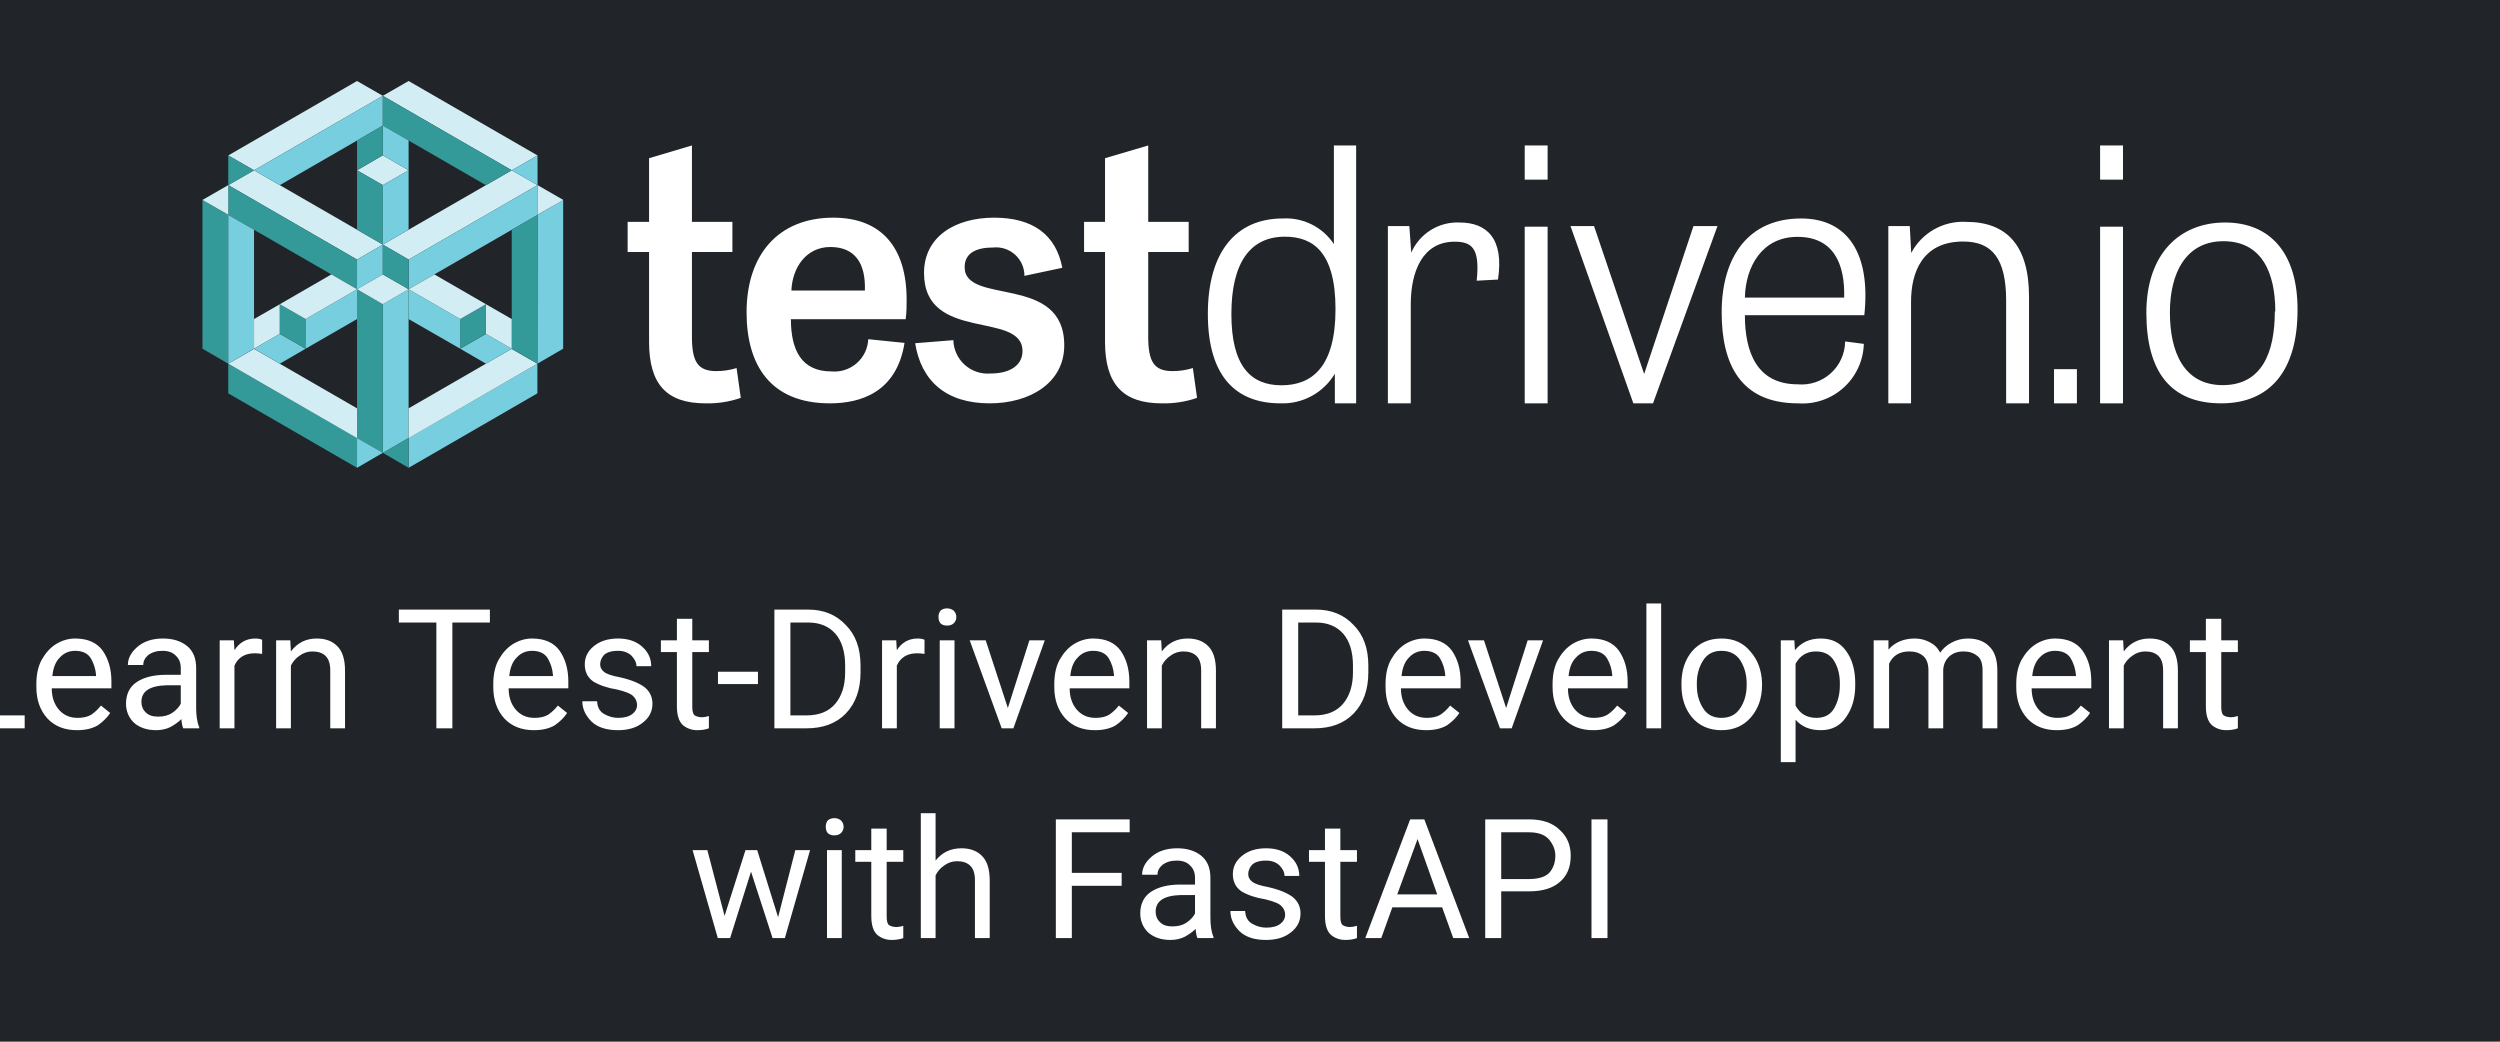
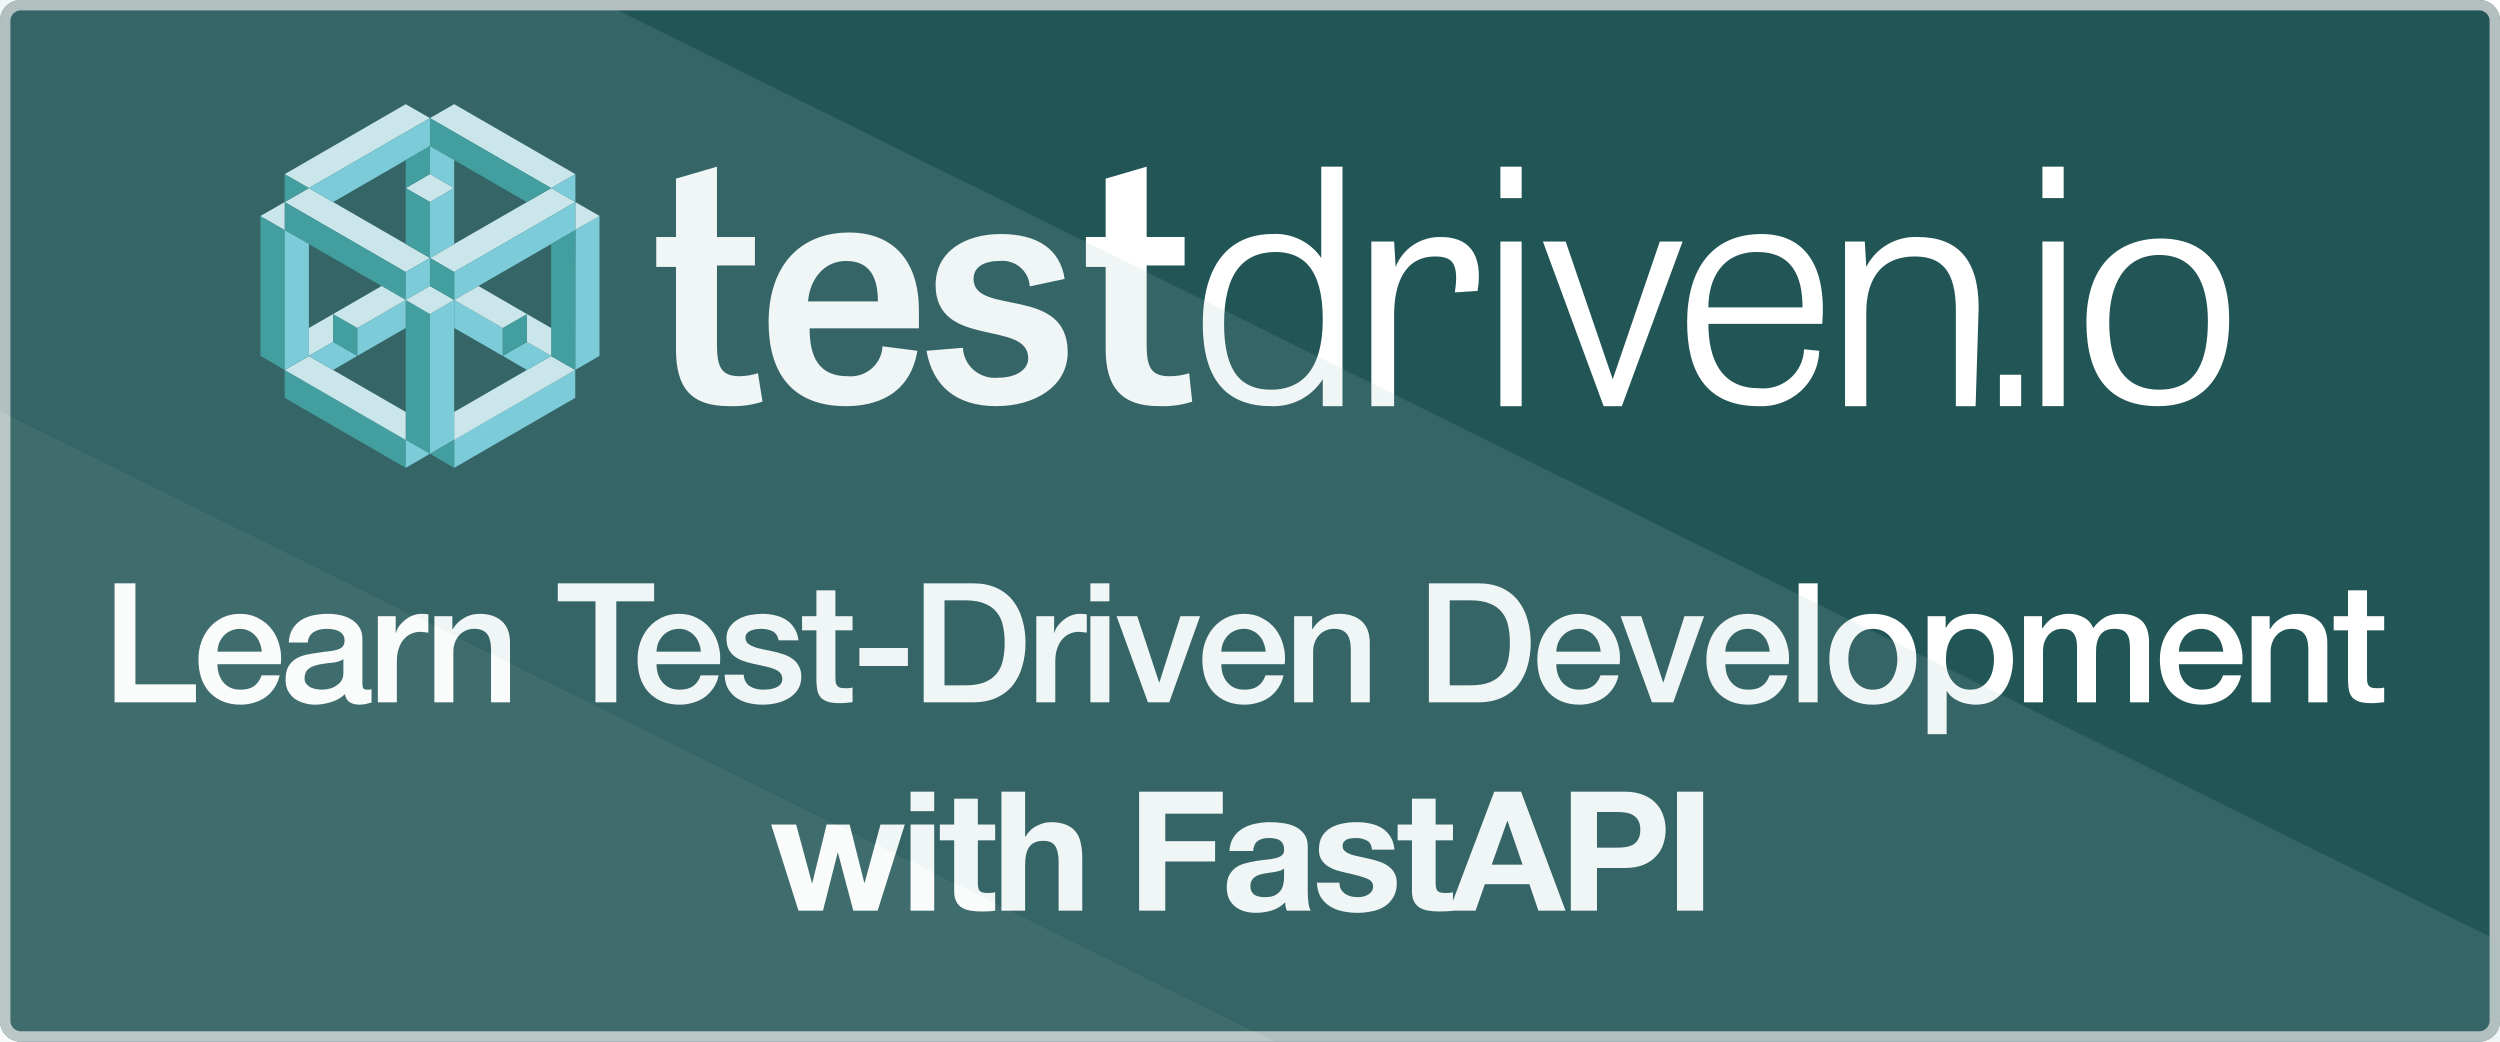
- <svg xmlns="http://www.w3.org/2000/svg" width="63.5mm" height="26.458mm" viewBox="0 0 63.5 26.458" version="1.1" id="svg975">
-   <defs id="defs969">
-     <clipPath id="clip0">
-       <rect width="770" height="222.04" fill="#ffffff" id="rect14" x="0" y="0" />
-     </clipPath>
-   </defs>
-   <g id="layer1" transform="translate(-75.45513,-135.9614)">
-     <rect style="fill:#212529;fill-opacity:1;stroke:none;stroke-width:0.365;stop-color:#000000" id="rect901" width="63.5" height="26.458" x="75.455" y="135.961" />
-     <rect style="fill:#212529;fill-opacity:1;stroke:none;stroke-width:0.404;stop-color:#000000" id="rect1758" width="60.854" height="23.812" x="76.778" y="137.284" />
-     <g id="g1648" transform="matrix(0.4093789,0,0,0.4093789,80.59755,138.0187)">
-       <path d="M 1.6,4.62 3.2,5.54 11.19,0.92 9.59,0 Z m 9.59,-3.7 1.6,-0.92 8,4.62 -1.6,0.92 z m 9.6,5.54 -1.6,-0.92 -8,4.61 1.6,0.93 z m -9.6,3.69 -1.6,0.93 L 1.6,6.46 3.2,5.54 Z" fill="#d2edf3" id="path1538" />
-       <path d="m 11.19,23.08 1.6,-0.93 v -9.23 l -1.6,0.93 z m 1.6,-10.16 v -1.84 l 8,-4.62 v 1.85 z m 9.59,-5.54 -1.59,0.93 -0.01,9.23 1.6,-0.93 z m -1.6,10.16 v 1.84 L 12.79,24 v -1.85 z" fill="#76cede" id="path1540" />
-       <path d="m 11.19,23.08 -1.6,-0.93 v -9.23 l 1.6,0.93 z M 9.59,12.92 V 11.08 L 1.6,6.46 V 8.31 Z M 0,7.38 1.6,8.31 v 9.23 L 0,16.61 Z m 1.6,10.16 v 1.84 L 9.59,24 v -1.85 z" fill="#339999" id="path1542" />
-       <path d="m 11.19,10.15 -1.6,0.93 v 1.84 L 11.19,12 Z" fill="#76cede" id="path1544" />
-       <path d="m 9.59,12.92 1.6,0.93 1.6,-0.93 -1.6,-0.92 z" fill="#d2edf3" id="path1546" />
-       <path d="M 11.19,10.15 V 12 l 1.6,0.92 v -1.84 z" fill="#339999" id="path1548" />
-       <path d="m 20.78,17.54 -1.6,-0.92 -6.39,3.69 v 1.85 z m -19.18,0 1.6,-0.92 6.39,3.69 v 1.85 z" fill="#d2edf3" id="path1550" />
-       <path d="m 1.6,8.31 1.6,0.92 v 7.38 l -1.6,0.93 z" fill="#76cede" id="path1552" />
-       <path d="m 20.79,8.31 -1.6,0.92 v 7.38 l 1.59,0.93 z" fill="#339999" id="path1554" />
-       <path d="M 11.19,0.92 V 2.77 L 4.8,6.46 3.2,5.54 Z" fill="#76cede" id="path1556" />
-       <path d="m 11.19,0.92 v 1.85 l 6.39,3.69 1.61,-0.92 z" fill="#339999" id="path1558" />
-       <path d="m 4.8,13.85 -1.6,0.92 v 1.84 l 1.6,-0.92 z" fill="#d2edf3" id="path1560" />
-       <path d="M 3.2,16.61 4.8,17.54 6.4,16.61 4.8,15.69 Z" fill="#76cede" id="path1562" />
-       <path d="m 4.8,13.85 v 1.84 l 1.6,0.92 v -1.84 z" fill="#339999" id="path1564" />
-       <path d="m 9.59,5.54 1.6,0.92 1.6,-0.92 -1.6,-0.93 z" fill="#d2edf3" id="path1566" />
-       <path d="M 12.79,5.54 V 3.69 l -1.6,-0.92 v 1.84 z" fill="#76cede" id="path1568" />
-       <path d="m 9.59,5.54 1.6,-0.93 V 2.77 l -1.6,0.92 z" fill="#339999" id="path1570" />
-       <path d="m 15.99,16.61 1.6,0.93 1.6,-0.93 -1.6,-0.92 z" fill="#76cede" id="path1572" />
-       <path d="m 19.19,16.61 v -1.84 l -1.6,-0.92 v 1.84 z" fill="#d2edf3" id="path1574" />
-       <path d="m 15.99,16.61 1.6,-0.92 v -1.84 l -1.6,0.92 z" fill="#339999" id="path1576" />
-       <path d="M 9.59,12.92 6.4,14.77 v 1.84 l 3.19,-1.84 z" fill="#76cede" id="path1578" />
-       <path d="M 9.59,12.92 6.4,14.77 4.8,13.85 8,12 Z" fill="#d2edf3" id="path1580" />
-       <path d="M 11.19,10.15 V 6.46 L 9.59,5.54 v 3.69 z" fill="#339999" id="path1582" />
-       <path d="M 11.19,10.15 V 6.46 l 1.6,-0.92 v 3.69 z m 1.6,2.77 3.2,1.85 v 1.84 l -3.2,-1.84 z" fill="#76cede" id="path1584" />
-       <path d="m 12.79,12.92 3.2,1.85 1.6,-0.92 -3.2,-1.85 z" fill="#d2edf3" id="path1586" />
-       <path d="M 11.19,23.07 12.79,24 V 22.15 M 3.2,5.54 1.6,4.62 v 1.84" fill="#339999" id="path1588" />
-       <path d="M 11.19,23.07 9.59,24 v -1.85" fill="#76cede" id="path1590" />
-       <path d="m 20.79,6.46 1.6,0.92 -1.6,0.92 M 1.6,8.3 0,7.38 1.6,6.46" fill="#d2edf3" id="path1592" />
-       <path d="m 19.19,5.54 1.6,-0.92 v 1.84" fill="#76cede" id="path1594" />
-       <g fill="#ffffff" id="g1604">
-         <path d="M 61.45,48.81 A 4.22,4.22 0 0 1 60.18,49 c -1.16,0 -1.5,-0.62 -1.5,-2.14 v -5.25 h 2.51 V 39.74 H 58.68 V 38.11 35 L 56,35.79 v 1.63 2.32 h -1.3 v 1.87 H 56 v 5.57 C 56,49.8 57.1,51 59.52,51 a 6.2,6.2 0 0 0 2.19,-0.34 z M 43.56,47.25 C 43.07,50.33 40.82,51 38.93,51 c -3.71,0 -5.17,-2.4 -5.17,-5.64 0,-3.62 2,-5.88 5.38,-5.88 3,0 4.55,1.87 4.55,5.08 0,0.36 0,0.82 -0.06,1.22 h -7.12 c 0,1.89 0.64,3.24 2.51,3.24 a 2.1,2.1 0 0 0 2.29,-2 z M 41.1,44 c 0.06,-1.72 -0.64,-2.7 -2.14,-2.7 -1.5,0 -2.36,1.27 -2.42,2.7 z M 71.58,35 V 51 H 70.26 V 49.16 A 3.77,3.77 0 0 1 66.88,51 c -2.64,0 -4.5,-1.54 -4.5,-5.55 0,-3.84 1.74,-5.92 4.65,-5.92 a 3.56,3.56 0 0 1 3.17,1.59 V 35 Z m -4.42,5.66 c -2.12,0 -3.32,1.57 -3.32,4.8 0,3.23 1.2,4.42 3.11,4.42 1.91,0 3.35,-1.16 3.35,-4.72 0,-3.56 -1.4,-4.5 -3.14,-4.5 z m 11.9,2.73 c 0.21,-2 -0.28,-2.42 -1.37,-2.42 -2,0 -2.72,1.87 -2.72,3.88 V 51 H 73.55 V 40 h 1.33 L 75,41.65 a 3.12,3.12 0 0 1 3,-1.87 c 1.69,0 2.77,1 2.38,3.54 z" transform="translate(0,-31)" id="path1596" />
-         <path d="m 82.04,9.04 h 1.42 V 20 h -1.42 z m 0,-5.04 h 1.42 v 2.12 h -1.42 z" id="path1598" />
-         <path d="m 88.78,51 -3.9,-11 h 1.46 L 89.45,49.18 92.51,40 H 94 l -4,11 z m 14.3,-3.69 A 3.81,3.81 0 0 1 99,51 c -3.6,0 -4.74,-2.47 -4.74,-5.64 0,-3.47 1.67,-5.83 4.93,-5.83 2.9,0 4.33,2.19 3.92,6 H 95.7 c 0,2.3 0.75,4.29 3.28,4.29 a 2.7,2.7 0 0 0 2.94,-2.66 z m -1.22,-2.87 c 0.06,-2.14 -0.69,-3.77 -2.9,-3.77 -2.21,0 -3.22,1.87 -3.26,3.77 z M 113.33,51 h -1.42 v -6.37 c 0,-2.6 -0.86,-3.67 -2.66,-3.67 -2.55,0 -3.24,1.93 -3.24,3.73 V 51 H 104.6 V 40 h 1.33 l 0.09,1.67 a 3.63,3.63 0 0 1 3.41,-1.93 c 2.53,0 3.9,1.48 3.9,4.65 z M 51,43.09 a 1.76,1.76 0 0 0 -1.93,-1.76 c -1.09,0 -1.78,0.36 -1.78,1.22 0,2.4 6.18,0.39 6.18,4.85 0,2.34 -2.14,3.6 -4.63,3.6 -2.7,0 -4.25,-1.39 -4.62,-3.73 l 2.37,-0.19 a 2.13,2.13 0 0 0 2.29,2.07 c 1.35,0 2,-0.6 2,-1.39 0,-2.53 -6.11,-0.51 -6.11,-4.85 0,-2.25 1.93,-3.43 4.35,-3.43 2.42,0 3.84,1.07 4.23,3.11 z M 33.14,48.81 A 4.22,4.22 0 0 1 31.87,49 c -1.16,0 -1.5,-0.62 -1.5,-2.14 v -5.25 h 2.51 V 39.74 H 30.37 V 38.11 35 l -2.66,0.79 v 1.63 2.32 h -1.33 v 1.87 h 1.33 v 5.57 c 0,2.62 1.07,3.82 3.5,3.82 a 6.2,6.2 0 0 0 2.19,-0.34 z m 87.47,-3.43 c 0,-3.67 2.08,-5.6 4.88,-5.6 2.8,0 4.5,1.89 4.5,5.39 C 130,49 128.26,51 125.26,51 c -3.18,0 -4.65,-2 -4.65,-5.62 z m 8,-0.08 c 0,-2.47 -0.88,-4.36 -3.22,-4.36 -2.34,0 -3.32,2 -3.32,4.42 0,2.42 0.84,4.51 3.28,4.51 2.44,0 3.23,-2.04 3.23,-4.57 z" transform="translate(0,-31)" id="path1600" />
-         <path d="m 114.88,17.88 h 1.42 V 20 h -1.42 z m 2.86,-8.84 h 1.42 V 20 h -1.42 z m 0,-5.04 h 1.42 v 2.12 h -1.42 z" id="path1602" />
-       </g>
+ <svg xmlns="http://www.w3.org/2000/svg" fill="none" height="100" viewBox="0 0 240 100" width="240">
+   <clipPath id="a">
+     <path d="m0 0h240v100h-240z" />
+   </clipPath>
+   <mask id="b" height="512" maskUnits="userSpaceOnUse" width="1024" x="-327" y="-7">
+     <path d="m0 0h1024v512h-1024z" fill="#c4c4c4" transform="matrix(1 0 0 -1 -327 505)" />
+   </mask>
+   <g clip-path="url(#a)">
+     <path d="m0 0h240v100h-240z" fill="#fff" />
+     <rect fill="#225556" height="100" rx="2" width="240" />
+     <rect height="99" rx="1.5" stroke="#d9d9d9" stroke-opacity=".8" width="239" x=".5" y=".5" />
+     <path d="m114.159 35.83c-.612.193-1.252.29-1.895.287-1.749 0-2.186-.862-2.186-3.018v-7.616h3.644v-2.73h-3.644v-6.754l-3.935 1.15v5.604h-1.895v2.874h1.895v7.903c0 3.736 1.603 5.46 5.101 5.46 1.087.048 2.173-.098 3.207-.431zm-26.09-2.155c-.729 4.311-4.081 5.317-6.85 5.317-5.393 0-7.433-3.449-7.433-8.047 0-5.317 2.915-8.622 7.725-8.622 4.373 0 6.705 2.874 6.705 7.472v1.724h-10.494c0 2.73.875 4.598 3.644 4.598.414.039.831-.005 1.227-.13s.762-.328 1.075-.597c.314-.269.569-.598.749-.967s.283-.771.301-1.18zm-3.79-4.742c0-2.443-.875-3.88-3.061-3.88s-3.498 1.868-3.644 3.88zm44.6-12.932v22.991h-1.894v-2.587c-.518.827-1.251 1.502-2.122 1.957-.871.455-1.849.672-2.834.629-3.935 0-6.559-2.155-6.559-7.903 0-5.604 2.478-8.622 6.705-8.622.913-.051 1.824.135 2.642.538s1.515 1.01 2.022 1.761v-8.765zm-6.413 8.191c-3.206 0-4.955 2.155-4.955 6.897 0 4.742 1.749 6.322 4.518 6.322s4.956-1.724 4.956-6.754-2.041-6.466-4.519-6.466zm17.199 3.88c.437-2.874-.291-3.449-1.895-3.449-2.915 0-3.935 2.587-3.935 5.604v8.765h-2.186v-15.806h2.186l.146 2.443c.334-.869.935-1.613 1.719-2.128s1.711-.776 2.653-.746c2.478 0 4.081 1.437 3.498 5.173zm4.373-4.886h2.04v15.806h-2.04zm0-7.185h2.04v3.018h-2.04zm9.911 22.991-5.83-15.806h2.186l4.518 13.22 4.519-13.22h2.186l-5.83 15.806zm20.697-5.317c-.019.73-.185 1.448-.49 2.114s-.743 1.263-1.286 1.759c-.544.496-1.183.879-1.879 1.127-.696.248-1.436.356-2.175.317-5.248 0-6.851-3.592-6.851-8.047 0-5.029 2.332-8.478 7.142-8.478 4.227 0 6.267 3.161 5.83 8.622h-10.931c0 3.305 1.166 6.179 4.81 6.179.54.06 1.087.009 1.606-.15.519-.159.999-.422 1.41-.773s.744-.782.977-1.266c.233-.484.362-1.01.379-1.546zm-1.604-4.167c0-3.018-1.02-5.317-4.372-5.317s-4.664 2.587-4.664 5.317zm16.616 9.484h-1.895v-9.197c0-3.736-1.311-5.173-3.935-5.173-3.644 0-4.664 2.73-4.664 5.317v9.053h-2.04v-15.806h1.894l.146 2.443c.453-.903 1.163-1.655 2.043-2.166s1.893-.757 2.913-.708c3.789 0 5.83 2.155 5.83 6.754zm-90.804-11.496c-.018-.353-.108-.699-.267-1.016-.159-.317-.381-.599-.654-.828-.273-.229-.591-.4-.934-.503-.343-.103-.704-.136-1.06-.096-1.458 0-2.478.575-2.478 1.724 0 3.592 9.037.575 9.037 7.041 0 3.305-3.207 5.173-6.85 5.173-3.935 0-6.122-2.012-6.705-5.317l3.498-.287c.018.409.12.811.301 1.18.18.369.435.698.749.967.314.269.68.472 1.076.597s.813.169 1.227.13c1.895 0 2.915-.862 2.915-1.868 0-3.736-8.891-.862-8.891-7.041 0-3.161 2.769-4.886 6.267-4.886s5.684 1.437 6.122 4.311zm-26.09 8.334c-.566.179-1.155.276-1.749.287-1.749 0-2.186-.862-2.186-3.018v-7.616h3.644v-2.73h-3.644v-6.754l-3.935 1.15v5.604h-1.895v2.874h1.895v7.903c0 3.736 1.458 5.46 5.101 5.46 1.087.048 2.173-.098 3.207-.431zm127.534-4.886c0-5.317 2.915-8.047 7.142-8.047s6.559 2.73 6.559 7.76c0 5.46-2.478 8.334-6.85 8.334-4.664 0-6.851-2.874-6.851-8.047zm11.66-.144c0-3.592-1.311-6.323-4.664-6.323-3.352 0-4.809 2.874-4.809 6.466 0 3.592 1.166 6.466 4.809 6.466 3.644 0 4.664-2.874 4.664-6.61zm-19.968 5.173h2.041v3.018h-2.041zm4.081-12.789h2.041v15.806h-2.041zm0-7.185h2.041v3.018h-2.041z" fill="#fff" />
+     <path d="m27.327 16.721 2.327 1.338 11.621-6.721-2.327-1.338zm13.948-5.383 2.327-1.338 11.635 6.721-2.327 1.338zm13.962 8.059-2.327-1.338-11.635 6.706 2.327 1.353zm-13.962 5.368-2.327 1.353-11.621-6.721 2.327-1.338z" fill="#d2edf3" />
+     <path d="m41.275 43.575 2.327-1.353v-13.427l-2.327 1.353zm2.327-14.78v-2.677l11.635-6.721v2.691zm13.948-8.059-2.312 1.353-.015 13.427 2.327-1.353zm-2.327 14.78v2.677l-11.621 6.721v-2.691z" fill="#76cede" />
+     <path d="m41.275 43.575-2.327-1.353v-13.427l2.327 1.353zm-2.327-14.78v-2.677l-11.621-6.721v2.691zm-13.948-8.059 2.327 1.353v13.427l-2.327-1.353zm2.327 14.78v2.677l11.621 6.721v-2.691z" fill="#399" />
+     <path d="m41.275 24.765-2.327 1.353v2.677l2.327-1.338z" fill="#76cede" />
+     <path d="m38.948 28.795 2.327 1.353 2.327-1.353-2.327-1.338z" fill="#d2edf3" />
+     <path d="m41.275 24.765v2.691l2.327 1.338v-2.677z" fill="#399" />
+     <path d="m55.223 35.517-2.327-1.338-9.294 5.368v2.691zm-27.896 0 2.327-1.338 9.294 5.368v2.691z" fill="#d2edf3" />
+     <path d="m27.327 22.089 2.327 1.338v10.736l-2.327 1.353z" fill="#76cede" />
+     <path d="m55.237 22.089-2.327 1.338v10.736l2.312 1.353z" fill="#399" />
+     <path d="m41.275 11.338v2.691l-9.294 5.368-2.327-1.338z" fill="#76cede" />
+     <path d="m41.275 11.338v2.691l9.294 5.368 2.342-1.338z" fill="#399" />
+     <path d="m31.981 30.148-2.327 1.338v2.677l2.327-1.338z" fill="#d2edf3" />
+     <path d="m29.654 34.163 2.327 1.353 2.327-1.353-2.327-1.338z" fill="#76cede" />
+     <path d="m31.981 30.148v2.677l2.327 1.338v-2.677z" fill="#399" />
+     <path d="m38.948 18.059 2.327 1.338 2.327-1.338-2.327-1.353z" fill="#d2edf3" />
+     <path d="m43.602 18.059v-2.691l-2.327-1.338v2.677z" fill="#76cede" />
+     <path d="m38.948 18.059 2.327-1.353v-2.677l-2.327 1.338z" fill="#399" />
+     <path d="m48.256 34.163 2.327 1.353 2.327-1.353-2.327-1.338z" fill="#76cede" />
+     <path d="m52.91 34.163v-2.677l-2.327-1.338v2.677z" fill="#d2edf3" />
+     <path d="m48.256 34.163 2.327-1.338v-2.677l-2.327 1.338z" fill="#399" />
+     <path d="m38.948 28.795-4.64 2.691v2.677l4.64-2.677z" fill="#76cede" />
+     <path d="m38.948 28.795-4.639 2.691-2.327-1.338 4.654-2.691z" fill="#d2edf3" />
+     <path d="m41.275 24.766v-5.368l-2.327-1.338v5.368z" fill="#399" />
+     <path d="m41.275 24.766v-5.368l2.327-1.338v5.368zm2.327 4.03 4.654 2.691v2.677l-4.654-2.677z" fill="#76cede" />
+     <path d="m43.602 28.795 4.654 2.691 2.327-1.338-4.654-2.691z" fill="#d2edf3" />
+     <path d="m41.275 43.561 2.327 1.353v-2.691zm-11.621-25.502-2.327-1.338v2.677" fill="#399" />
+     <path d="m41.275 43.561-2.327 1.353v-2.691" fill="#76cede" />
+     <path d="m55.237 19.398 2.327 1.338-2.327 1.338zm-27.91 2.677-2.327-1.338 2.327-1.338" fill="#d2edf3" />
+     <path d="m52.91 18.059 2.327-1.338v2.677" fill="#76cede" />
+     <g fill="#fff">
+       <path d="m11 56h2v9.696h5.808v1.728h-7.808z" />
+       <path d="m25.131 62.56c-.021-.288-.085-.565-.192-.832-.096-.267-.235-.496-.416-.688-.171-.203-.384-.363-.64-.48-.245-.128-.523-.192-.832-.192-.32 0-.613.059-.88.176-.256.107-.48.261-.672.464-.181.192-.331.421-.448.688-.107.267-.165.555-.176.864zm-4.256 1.2c0 .32.043.629.128.928.096.299.235.56.416.784s.411.405.688.544c.277.128.608.192.992.192.533 0 .96-.112 1.28-.336.331-.235.576-.581.736-1.04h1.728c-.096.448-.261.848-.496 1.2s-.517.651-.848.896c-.331.235-.704.411-1.12.528-.405.128-.832.192-1.28.192-.651 0-1.227-.107-1.728-.32s-.928-.512-1.28-.896c-.341-.384-.603-.843-.784-1.376-.171-.533-.256-1.12-.256-1.76 0-.587.091-1.141.272-1.664.192-.533.459-.997.8-1.392.352-.405.773-.725 1.264-.96s1.045-.352 1.664-.352c.651 0 1.232.139 1.744.416.523.267.955.624 1.296 1.072s.587.965.736 1.552c.16.576.203 1.173.128 1.792z" />
+       <path d="m34.79 65.584c0 .224.027.384.08.48.064.096.181.144.352.144h.192c.075 0 .16-.011.256-.032v1.264c-.064.021-.149.043-.256.064-.096.032-.197.059-.304.08-.107.021-.213.037-.32.048-.107.011-.197.016-.272.016-.373 0-.683-.075-.928-.224-.245-.149-.405-.411-.48-.784-.363.352-.811.608-1.344.768-.523.16-1.029.24-1.52.24-.373 0-.731-.053-1.072-.16-.341-.096-.645-.24-.912-.432-.256-.203-.464-.453-.624-.752-.149-.309-.224-.667-.224-1.072 0-.512.091-.928.272-1.248.192-.32.437-.571.736-.752.309-.181.651-.309 1.024-.384.384-.085.768-.149 1.152-.192.331-.064.645-.107.944-.128.299-.032.56-.08.784-.144.235-.064.416-.16.544-.288.139-.139.208-.341.208-.608 0-.235-.059-.427-.176-.576-.107-.149-.245-.261-.416-.336-.16-.085-.341-.139-.544-.16-.203-.032-.395-.048-.576-.048-.512 0-.933.107-1.264.32-.331.213-.517.544-.56.992h-1.824c.032-.533.16-.976.384-1.328s.507-.635.848-.848c.352-.213.747-.363 1.184-.448.437-.085.885-.128 1.344-.128.405 0 .805.043 1.2.128.395.085.747.224 1.056.416.32.192.576.443.768.752.192.299.288.667.288 1.104zm-1.824-2.304c-.277.181-.619.293-1.024.336-.405.032-.811.085-1.216.16-.192.032-.379.08-.56.144-.181.053-.341.133-.48.24-.139.096-.251.229-.336.4-.075.16-.112.357-.112.592 0 .203.059.373.176.512.117.139.256.251.416.336.171.075.352.128.544.16.203.032.384.048.544.048.203 0 .421-.027.656-.08.235-.053.453-.144.656-.272.213-.128.389-.288.528-.48.139-.203.208-.448.208-.736z" />
+       <path d="m36.273 59.152h1.712v1.6h.032c.053-.224.155-.443.304-.656.16-.213.347-.405.56-.576.224-.181.469-.325.736-.432.267-.107.539-.16.816-.16.213 0 .357.005.432.016.085.011.171.021.256.032v1.76c-.128-.021-.261-.037-.4-.048-.128-.021-.256-.032-.384-.032-.309 0-.603.064-.88.192-.267.117-.501.299-.704.544-.203.235-.363.528-.48.88-.117.352-.176.757-.176 1.216v3.936h-1.824z" />
+       <path d="m41.699 59.152h1.728v1.216l.032.032c.277-.459.64-.816 1.088-1.072.448-.267.944-.4 1.488-.4.907 0 1.621.235 2.144.704s.784 1.173.784 2.112v5.68h-1.824v-5.2c-.021-.651-.16-1.12-.416-1.408-.256-.299-.656-.448-1.2-.448-.309 0-.587.059-.832.176-.245.107-.453.261-.624.464-.171.192-.304.421-.4.688s-.144.549-.144.848v4.88h-1.824z" />
+       <path d="m53.548 56h9.248v1.728h-3.632v9.696h-2v-9.696h-3.616z" />
+       <path d="m67.283 62.56c-.021-.288-.085-.565-.192-.832-.096-.267-.235-.496-.416-.688-.171-.203-.384-.363-.64-.48-.245-.128-.523-.192-.832-.192-.32 0-.613.059-.88.176-.256.107-.48.261-.672.464-.181.192-.331.421-.448.688-.107.267-.165.555-.176.864zm-4.256 1.2c0 .32.043.629.128.928.096.299.235.56.416.784.181.224.411.405.688.544.277.128.608.192.992.192.533 0 .96-.112 1.28-.336.331-.235.576-.581.736-1.04h1.728c-.096.448-.261.848-.496 1.2-.235.352-.517.651-.848.896-.331.235-.704.411-1.12.528-.405.128-.832.192-1.28.192-.651 0-1.227-.107-1.728-.32-.501-.213-.928-.512-1.28-.896-.341-.384-.603-.843-.784-1.376-.171-.533-.256-1.12-.256-1.76 0-.587.091-1.141.272-1.664.192-.533.459-.997.8-1.392.352-.405.773-.725 1.264-.96.491-.235 1.045-.352 1.664-.352.651 0 1.232.139 1.744.416.523.267.955.624 1.296 1.072.341.448.587.965.736 1.552.16.576.203 1.173.128 1.792z" />
+       <path d="m71.389 64.768c.053.533.256.907.608 1.12s.773.32 1.264.32c.171 0 .363-.011.576-.032.224-.032.432-.085.624-.16s.347-.181.464-.32c.128-.149.187-.341.176-.576-.011-.235-.096-.427-.256-.576s-.368-.267-.624-.352c-.245-.096-.528-.176-.848-.24s-.645-.133-.976-.208c-.341-.075-.672-.165-.992-.272-.309-.107-.592-.251-.848-.432-.245-.181-.443-.411-.592-.688-.149-.288-.224-.64-.224-1.056 0-.448.107-.821.32-1.12.224-.309.501-.555.832-.736.341-.192.715-.325 1.12-.4.416-.075.811-.112 1.184-.112.427 0 .832.048 1.216.144.395.085.747.229 1.056.432.32.203.581.469.784.8.213.32.347.709.4 1.168h-1.904c-.085-.437-.288-.731-.608-.88-.309-.149-.667-.224-1.072-.224-.128 0-.283.011-.464.032-.171.021-.336.064-.496.128-.149.053-.277.139-.384.256-.107.107-.16.251-.16.432 0 .224.075.405.224.544.16.139.363.256.608.352.256.085.544.16.864.224s.651.133.992.208c.331.075.656.165.976.272s.603.251.848.432c.256.181.459.411.608.688.16.277.24.619.24 1.024 0 .491-.112.907-.336 1.248s-.517.619-.88.832c-.352.213-.747.368-1.184.464-.437.096-.869.144-1.296.144-.523 0-1.008-.059-1.456-.176-.437-.117-.821-.293-1.152-.528-.32-.245-.576-.544-.768-.896-.181-.363-.277-.789-.288-1.28z" />
+       <path d="m76.998 59.152h1.376v-2.48h1.824v2.48h1.648v1.36h-1.648v4.416c0 .192.005.357.016.496.021.139.059.256.112.352.064.096.155.171.272.224.117.043.277.064.48.064h.384c.128-.011.256-.032.384-.064v1.408c-.203.021-.4.043-.592.064s-.389.032-.592.032c-.48 0-.869-.043-1.168-.128-.288-.096-.517-.229-.688-.4-.16-.181-.272-.405-.336-.672-.053-.267-.085-.571-.096-.912v-4.88h-1.376z" />
+       <path d="m82.502 62.208h4.656v1.728h-4.656z" />
+       <path d="m88.673 56h4.736c.875 0 1.632.149 2.272.448s1.163.709 1.568 1.232c.405.512.704 1.115.896 1.808.203.693.304 1.435.304 2.224s-.101 1.531-.304 2.224c-.192.693-.491 1.301-.896 1.824-.405.512-.928.917-1.568 1.216s-1.397.448-2.272.448h-4.736zm2 9.792h1.968c.779 0 1.413-.101 1.904-.304.501-.213.891-.501 1.168-.864.288-.373.48-.805.576-1.296.107-.501.16-1.04.16-1.616s-.053-1.109-.16-1.6c-.096-.501-.288-.933-.576-1.296-.277-.373-.667-.661-1.168-.864-.491-.213-1.125-.32-1.904-.32h-1.968z" />
+       <path d="m99.484 59.152h1.712v1.6h.032c.053-.224.155-.443.304-.656.16-.213.347-.405.56-.576.224-.181.469-.325.736-.432s.539-.16.816-.16c.213 0 .357.005.432.016.085.011.171.021.256.032v1.76c-.128-.021-.261-.037-.4-.048-.128-.021-.256-.032-.384-.032-.309 0-.603.064-.88.192-.267.117-.501.299-.704.544-.203.235-.363.528-.48.88s-.176.757-.176 1.216v3.936h-1.824z" />
+       <path d="m104.677 56h1.824v1.728h-1.824zm0 3.152h1.824v8.272h-1.824z" />
+       <path d="m107.192 59.152h1.984l2.096 6.352h.032l2.016-6.352h1.888l-2.96 8.272h-2.048z" />
+       <path d="m121.505 62.56c-.021-.288-.085-.565-.192-.832-.096-.267-.234-.496-.416-.688-.17-.203-.384-.363-.64-.48-.245-.128-.522-.192-.832-.192-.32 0-.613.059-.88.176-.256.107-.48.261-.672.464-.181.192-.33.421-.448.688-.106.267-.165.555-.176.864zm-4.256 1.2c0 .32.043.629.128.928.096.299.235.56.416.784.182.224.411.405.688.544.278.128.608.192.992.192.534 0 .96-.112 1.28-.336.331-.235.576-.581.736-1.04h1.728c-.096.448-.261.848-.496 1.2-.234.352-.517.651-.848.896-.33.235-.704.411-1.12.528-.405.128-.832.192-1.28.192-.65 0-1.226-.107-1.728-.32-.501-.213-.928-.512-1.28-.896-.341-.384-.602-.843-.784-1.376-.17-.533-.256-1.12-.256-1.76 0-.587.091-1.141.272-1.664.192-.533.459-.997.8-1.392.352-.405.774-.725 1.264-.96.491-.235 1.046-.352 1.664-.352.651 0 1.232.139 1.744.416.523.267.955.624 1.296 1.072.342.448.587.965.736 1.552.16.576.203 1.173.128 1.792z" />
+       <path d="m124.236 59.152h1.728v1.216l.032.032c.277-.459.64-.816 1.088-1.072.448-.267.944-.4 1.488-.4.907 0 1.621.235 2.144.704s.784 1.173.784 2.112v5.68h-1.824v-5.2c-.021-.651-.16-1.12-.416-1.408-.256-.299-.656-.448-1.2-.448-.309 0-.587.059-.832.176-.245.107-.453.261-.624.464-.171.192-.304.421-.4.688s-.144.549-.144.848v4.88h-1.824z" />
+       <path d="m137.173 56h4.736c.874 0 1.632.149 2.272.448s1.162.709 1.568 1.232c.405.512.704 1.115.896 1.808.202.693.304 1.435.304 2.224s-.102 1.531-.304 2.224c-.192.693-.491 1.301-.896 1.824-.406.512-.928.917-1.568 1.216s-1.398.448-2.272.448h-4.736zm2 9.792h1.968c.778 0 1.413-.101 1.904-.304.501-.213.89-.501 1.168-.864.288-.373.48-.805.576-1.296.106-.501.16-1.04.16-1.616s-.054-1.109-.16-1.6c-.096-.501-.288-.933-.576-1.296-.278-.373-.667-.661-1.168-.864-.491-.213-1.126-.32-1.904-.32h-1.968z" />
+       <path d="m153.663 62.56c-.021-.288-.085-.565-.192-.832-.096-.267-.234-.496-.416-.688-.17-.203-.384-.363-.64-.48-.245-.128-.522-.192-.832-.192-.32 0-.613.059-.88.176-.256.107-.48.261-.672.464-.181.192-.33.421-.448.688-.106.267-.165.555-.176.864zm-4.256 1.2c0 .32.043.629.128.928.096.299.235.56.416.784.182.224.411.405.688.544.278.128.608.192.992.192.534 0 .96-.112 1.28-.336.331-.235.576-.581.736-1.04h1.728c-.096.448-.261.848-.496 1.2-.234.352-.517.651-.848.896-.33.235-.704.411-1.12.528-.405.128-.832.192-1.28.192-.65 0-1.226-.107-1.728-.32-.501-.213-.928-.512-1.28-.896-.341-.384-.602-.843-.784-1.376-.17-.533-.256-1.12-.256-1.76 0-.587.091-1.141.272-1.664.192-.533.459-.997.8-1.392.352-.405.774-.725 1.264-.96.491-.235 1.046-.352 1.664-.352.651 0 1.232.139 1.744.416.523.267.955.624 1.296 1.072.342.448.587.965.736 1.552.16.576.203 1.173.128 1.792z" />
+       <path d="m155.578 59.152h1.984l2.096 6.352h.032l2.016-6.352h1.888l-2.96 8.272h-2.048z" />
+       <path d="m169.891 62.56c-.021-.288-.085-.565-.192-.832-.096-.267-.235-.496-.416-.688-.171-.203-.384-.363-.64-.48-.245-.128-.523-.192-.832-.192-.32 0-.613.059-.88.176-.256.107-.48.261-.672.464-.181.192-.331.421-.448.688-.107.267-.165.555-.176.864zm-4.256 1.2c0 .32.043.629.128.928.096.299.235.56.416.784s.411.405.688.544c.277.128.608.192.992.192.533 0 .96-.112 1.28-.336.331-.235.576-.581.736-1.04h1.728c-.096.448-.261.848-.496 1.2s-.517.651-.848.896c-.331.235-.704.411-1.12.528-.405.128-.832.192-1.28.192-.651 0-1.227-.107-1.728-.32s-.928-.512-1.28-.896c-.341-.384-.603-.843-.784-1.376-.171-.533-.256-1.12-.256-1.76 0-.587.091-1.141.272-1.664.192-.533.459-.997.8-1.392.352-.405.773-.725 1.264-.96s1.045-.352 1.664-.352c.651 0 1.232.139 1.744.416.523.267.955.624 1.296 1.072s.587.965.736 1.552c.16.576.203 1.173.128 1.792z" />
+       <path d="m172.669 56h1.824v11.424h-1.824z" />
+       <path d="m179.793 67.648c-.661 0-1.253-.107-1.776-.32-.512-.224-.949-.528-1.312-.912-.352-.384-.624-.843-.816-1.376-.181-.533-.272-1.12-.272-1.76 0-.629.091-1.211.272-1.744.192-.533.464-.992.816-1.376.363-.384.8-.683 1.312-.896.523-.224 1.115-.336 1.776-.336s1.248.112 1.76.336c.523.213.96.512 1.312.896.363.384.635.843.816 1.376.192.533.288 1.115.288 1.744 0 .64-.096 1.227-.288 1.76-.181.533-.453.992-.816 1.376-.352.384-.789.688-1.312.912-.512.213-1.099.32-1.76.32zm0-1.44c.405 0 .757-.085 1.056-.256s.544-.395.736-.672.331-.587.416-.928c.096-.352.144-.709.144-1.072 0-.352-.048-.704-.144-1.056-.085-.352-.224-.661-.416-.928-.192-.277-.437-.501-.736-.672s-.651-.256-1.056-.256-.757.085-1.056.256-.544.395-.736.672c-.192.267-.336.576-.432.928-.085.352-.128.704-.128 1.056 0 .363.043.72.128 1.072.096.341.24.651.432.928s.437.501.736.672.651.256 1.056.256z" />
+       <path d="m185.053 59.152h1.728v1.12h.032c.256-.48.614-.821 1.072-1.024.459-.213.955-.32 1.488-.32.651 0 1.216.117 1.696.352.491.224.896.539 1.216.944.32.395.56.859.72 1.392s.24 1.104.24 1.712c0 .555-.074 1.093-.224 1.616-.138.523-.357.987-.656 1.392-.288.395-.656.715-1.104.96-.448.235-.976.352-1.584.352-.266 0-.533-.027-.8-.08-.266-.043-.522-.117-.768-.224-.245-.107-.474-.24-.688-.4-.202-.171-.373-.368-.512-.592h-.032v4.128h-1.824zm6.368 4.144c0-.373-.048-.736-.144-1.088s-.24-.661-.432-.928c-.192-.277-.432-.496-.72-.656-.288-.171-.618-.256-.992-.256-.768 0-1.349.267-1.744.8-.384.533-.576 1.243-.576 2.128 0 .416.048.805.144 1.168.107.352.262.656.464.912.203.256.443.459.72.608.288.149.619.224.992.224.416 0 .768-.085 1.056-.256s.523-.389.704-.656c.192-.277.326-.587.4-.928.086-.352.128-.709.128-1.072z" />
+       <path d="m194.307 59.152h1.728v1.152h.047c.139-.203.289-.389.449-.56s.336-.315.528-.432c.202-.117.431-.208.687-.272.256-.075.55-.112.88-.112.502 0 .966.112 1.392.336.438.224.747.571.929 1.04.309-.427.666-.763 1.071-1.008.406-.245.912-.368 1.52-.368.875 0 1.552.213 2.032.64.491.427.737 1.141.737 2.144v5.712h-1.825v-4.832c0-.331-.01-.629-.031-.896-.022-.277-.086-.512-.193-.704-.096-.203-.245-.357-.447-.464-.203-.107-.48-.16-.832-.16-.619 0-1.067.192-1.345.576-.277.384-.416.928-.416 1.632v4.848h-1.823v-5.312c0-.576-.107-1.008-.321-1.296-.202-.299-.581-.448-1.136-.448-.234 0-.463.048-.687.144-.214.096-.406.235-.577.416-.16.181-.293.405-.4.672-.096.267-.144.571-.144.912v4.912h-1.823z" />
+       <path d="m213.428 62.56c-.021-.288-.085-.565-.192-.832-.096-.267-.234-.496-.416-.688-.17-.203-.384-.363-.64-.48-.245-.128-.522-.192-.832-.192-.32 0-.613.059-.88.176-.256.107-.48.261-.672.464-.181.192-.33.421-.448.688-.106.267-.165.555-.176.864zm-4.256 1.2c0 .32.043.629.128.928.096.299.235.56.416.784.182.224.411.405.688.544.278.128.608.192.992.192.534 0 .96-.112 1.28-.336.331-.235.576-.581.736-1.04h1.728c-.096.448-.261.848-.496 1.2-.234.352-.517.651-.848.896-.33.235-.704.411-1.12.528-.405.128-.832.192-1.28.192-.65 0-1.226-.107-1.728-.32-.501-.213-.928-.512-1.28-.896-.341-.384-.602-.843-.784-1.376-.17-.533-.256-1.12-.256-1.76 0-.587.091-1.141.272-1.664.192-.533.459-.997.8-1.392.352-.405.774-.725 1.264-.96.491-.235 1.046-.352 1.664-.352.651 0 1.232.139 1.744.416.523.267.955.624 1.296 1.072.342.448.587.965.736 1.552.16.576.203 1.173.128 1.792z" />
+       <path d="m216.159 59.152h1.728v1.216l.032.032c.277-.459.64-.816 1.088-1.072.448-.267.944-.4 1.488-.4.907 0 1.621.235 2.144.704s.784 1.173.784 2.112v5.68h-1.824v-5.2c-.021-.651-.16-1.12-.416-1.408-.256-.299-.656-.448-1.2-.448-.309 0-.587.059-.832.176-.245.107-.453.261-.624.464-.171.192-.304.421-.4.688s-.144.549-.144.848v4.88h-1.824z" />
+       <path d="m224.035 59.152h1.375v-2.48h1.824v2.48h1.648v1.36h-1.648v4.416c0 .192.006.357.016.496.022.139.059.256.112.352.064.096.155.171.272.224.118.043.278.064.481.064h.383c.128-.011.256-.032.384-.064v1.408c-.202.021-.4.043-.592.064s-.389.032-.591.032c-.48 0-.87-.043-1.169-.128-.288-.096-.517-.229-.688-.4-.16-.181-.271-.405-.335-.672-.054-.267-.086-.571-.097-.912v-4.88h-1.375z" />
+       <path d="m84.253 87.424 2.608-8.272h-2.336l-1.52 5.6h-.032l-1.408-5.6h-2.208l-1.376 5.616h-.032l-1.52-5.616h-2.4l2.624 8.272h2.352l1.408-5.552h.032l1.472 5.552z" />
+       <path d="m89.684 77.872v-1.872h-2.272v1.872zm-2.272 1.28v8.272h2.272v-8.272z" />
+       <path d="m93.873 79.152v-2.48h-2.272v2.48h-1.376v1.52h1.376v4.88c0 .416.069.752.208 1.008s.325.453.56.592c.245.139.523.229.832.272.32.053.656.08 1.008.08.224 0 .453-.005.688-.016s.448-.032.64-.064v-1.76c-.107.021-.219.037-.336.048s-.24.016-.368.016c-.384 0-.64-.064-.768-.192s-.192-.384-.192-.768v-4.096h1.664v-1.52z" />
+       <path d="m96.138 76v11.424h2.272v-4.336c0-.843.139-1.445.416-1.808.277-.373.725-.56 1.344-.56.544 0 .923.171 1.136.512.213.331.32.837.32 1.52v4.672h2.272v-5.088c0-.512-.048-.976-.144-1.392-.085-.427-.24-.784-.464-1.072-.224-.299-.533-.528-.928-.688-.384-.171-.88-.256-1.488-.256-.427 0-.864.112-1.312.336-.448.213-.816.56-1.104 1.04h-.048v-4.304z" />
+       <path d="m109.355 76v11.424h2.512v-4.72h4.784v-1.952h-4.784v-2.64h5.52v-2.112z" />
+       <path d="m118.024 81.696c.032-.533.165-.976.4-1.328s.533-.635.896-.848.768-.363 1.216-.448c.459-.096.917-.144 1.376-.144.416 0 .837.032 1.264.096.427.053.816.165 1.168.336s.64.411.864.72c.224.299.336.699.336 1.2v4.304c0 .373.021.731.064 1.072s.117.597.224.768h-2.304c-.043-.128-.08-.256-.112-.384-.021-.139-.037-.277-.048-.416-.363.373-.789.635-1.28.784s-.992.224-1.504.224c-.395 0-.763-.048-1.104-.144s-.64-.245-.896-.448-.459-.459-.608-.768c-.139-.309-.208-.677-.208-1.104 0-.469.08-.853.24-1.152.171-.309.384-.555.64-.736.267-.181.565-.315.896-.4.341-.096.683-.171 1.024-.224s.677-.096 1.008-.128.624-.08.88-.144.459-.155.608-.272c.149-.128.219-.309.208-.544 0-.245-.043-.437-.128-.576-.075-.149-.181-.261-.32-.336-.128-.085-.283-.139-.464-.16-.171-.032-.357-.048-.56-.048-.448 0-.8.096-1.056.288s-.405.512-.448.96zm5.248 1.68c-.096.085-.219.155-.368.208-.139.043-.293.08-.464.112-.16.032-.331.059-.512.08s-.363.048-.544.08c-.171.032-.341.075-.512.128-.16.053-.304.128-.432.224-.117.085-.213.197-.288.336s-.112.315-.112.528c0 .203.037.373.112.512s.176.251.304.336c.128.075.277.128.448.16s.347.048.528.048c.448 0 .795-.075 1.04-.224s.427-.325.544-.528c.117-.213.187-.427.208-.64.032-.213.048-.384.048-.512z" />
+       <path d="m128.587 84.736h-2.16c.022.555.144 1.019.368 1.392.235.363.528.656.88.88.363.224.774.384 1.232.48.459.096.928.144 1.408.144.47 0 .928-.048 1.376-.144.459-.085.864-.24 1.216-.464s.635-.517.848-.88c.224-.373.336-.832.336-1.376 0-.384-.074-.704-.224-.96-.149-.267-.346-.485-.592-.656-.245-.181-.528-.325-.848-.432-.309-.107-.629-.197-.96-.272-.32-.075-.634-.144-.944-.208-.309-.064-.586-.133-.832-.208-.234-.085-.426-.192-.576-.32-.149-.128-.224-.293-.224-.496 0-.171.043-.304.128-.4.086-.107.187-.187.304-.24.128-.053.267-.085.416-.096.15-.021.288-.032.416-.032.406 0 .758.08 1.056.24.299.149.464.443.496.88h2.16c-.042-.512-.176-.933-.4-1.264-.213-.341-.485-.613-.816-.816-.33-.203-.709-.347-1.136-.432-.416-.085-.848-.128-1.296-.128s-.885.043-1.312.128c-.426.075-.81.213-1.152.416-.341.192-.618.459-.832.8-.202.341-.304.779-.304 1.312 0 .363.075.672.224.928.15.245.347.453.592.624.246.16.523.293.832.4.32.096.646.181.976.256.811.171 1.44.341 1.888.512.459.171.688.427.688.768 0 .203-.048.373-.144.512-.096.128-.218.235-.368.32-.138.075-.298.133-.48.176-.17.032-.336.048-.496.048-.224 0-.442-.027-.656-.08-.202-.053-.384-.133-.544-.24-.16-.117-.293-.261-.4-.432-.096-.181-.144-.395-.144-.64z" />
+       <path d="m137.821 79.152v-2.48h-2.272v2.48h-1.376v1.52h1.376v4.88c0 .416.069.752.208 1.008s.325.453.56.592c.245.139.523.229.832.272.32.053.656.08 1.008.08.224 0 .453-.005.688-.016s.448-.032.64-.064v-1.76c-.107.021-.219.037-.336.048s-.24.016-.368.016c-.384 0-.64-.064-.768-.192s-.192-.384-.192-.768v-4.096h1.664v-1.52z" />
+       <path d="m143.206 83.008 1.488-4.192h.032l1.44 4.192zm.24-7.008-4.32 11.424h2.528l.896-2.544h4.272l.864 2.544h2.608l-4.272-11.424z" />
+       <path d="m153.311 81.376v-3.424h1.952c.288 0 .566.021.832.064.267.043.502.128.704.256.203.117.363.288.48.512.128.224.192.517.192.88s-.064.656-.192.88c-.117.224-.277.4-.48.528-.202.117-.437.197-.704.24-.266.043-.544.064-.832.064zm-2.512-5.376v11.424h2.512v-4.096h2.64c.715 0 1.323-.101 1.824-.304.502-.213.907-.491 1.216-.832.32-.341.55-.731.688-1.168.15-.448.224-.901.224-1.36 0-.469-.074-.923-.224-1.36-.138-.437-.368-.827-.688-1.168-.309-.341-.714-.613-1.216-.816-.501-.213-1.109-.32-1.824-.32z" />
+       <path d="m160.991 76v11.424h2.512v-11.424z" />
    </g>
-     <text xml:space="preserve" style="font-size:4.233px;line-height:1.25;font-family:sans-serif;letter-spacing:0px;word-spacing:0px;fill:#ffffff;stroke-width:0.134" x="107.555" y="154.458" id="text1712">
-       <tspan id="tspan1710" x="107.555" y="154.458" style="font-style:normal;font-variant:normal;font-weight:normal;font-stretch:normal;font-size:4.233px;font-family:Roboto;-inkscape-font-specification:Roboto;text-align:center;text-anchor:middle;fill:#ffffff;stroke-width:0.134">Learn Test-Driven Development </tspan>
-       <tspan x="107.555" y="159.791" style="font-style:normal;font-variant:normal;font-weight:normal;font-stretch:normal;font-size:4.233px;font-family:Roboto;-inkscape-font-specification:Roboto;text-align:center;text-anchor:middle;fill:#ffffff;stroke-width:0.134" id="tspan2004">with FastAPI</tspan>
-     </text>
+     <g mask="url(#b)" opacity=".2">
+       <path d="m0 0h1198.65v65.942h-1198.65z" fill="#99bbba" transform="matrix(.896296 .443456 .060731 -.998154 -297.852 -107.92)" />
+       <path d="m0 0h1198.65v62.945h-1198.65z" fill="#dfe9e9" transform="matrix(.896296 .443456 .060731 -.998154 -301.675 -45.0913)" />
+     </g>
  </g>
</svg>
